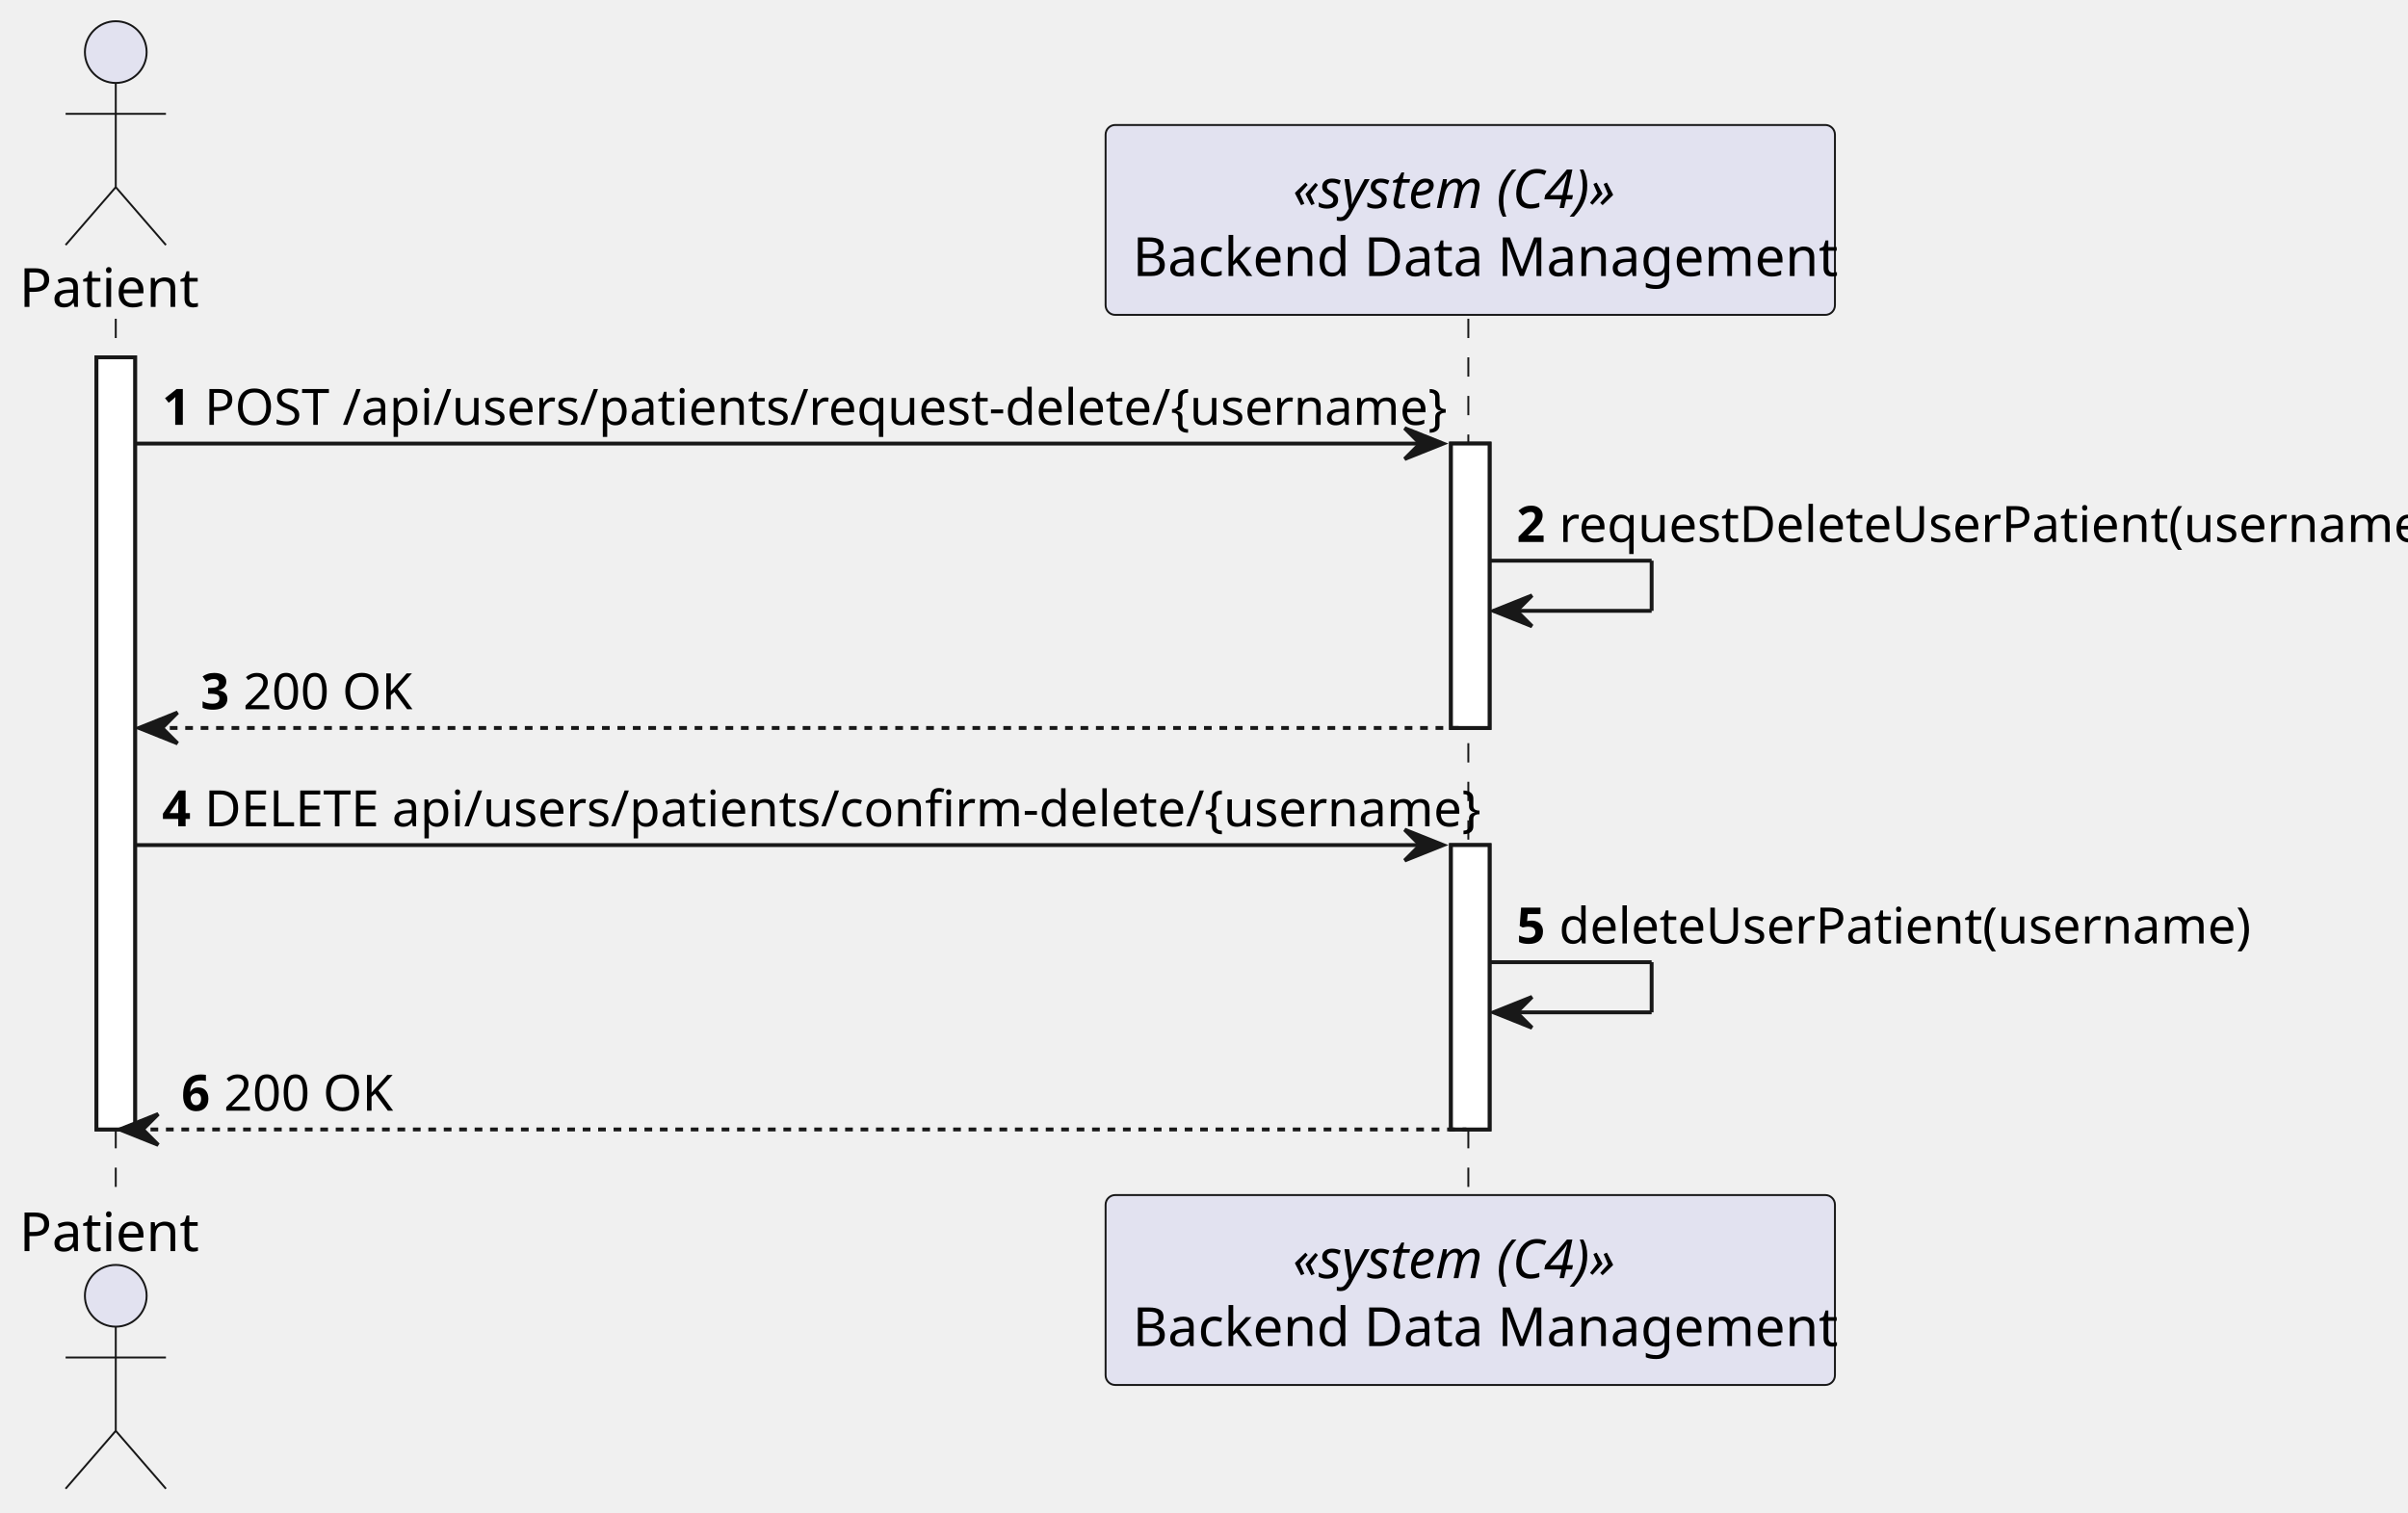
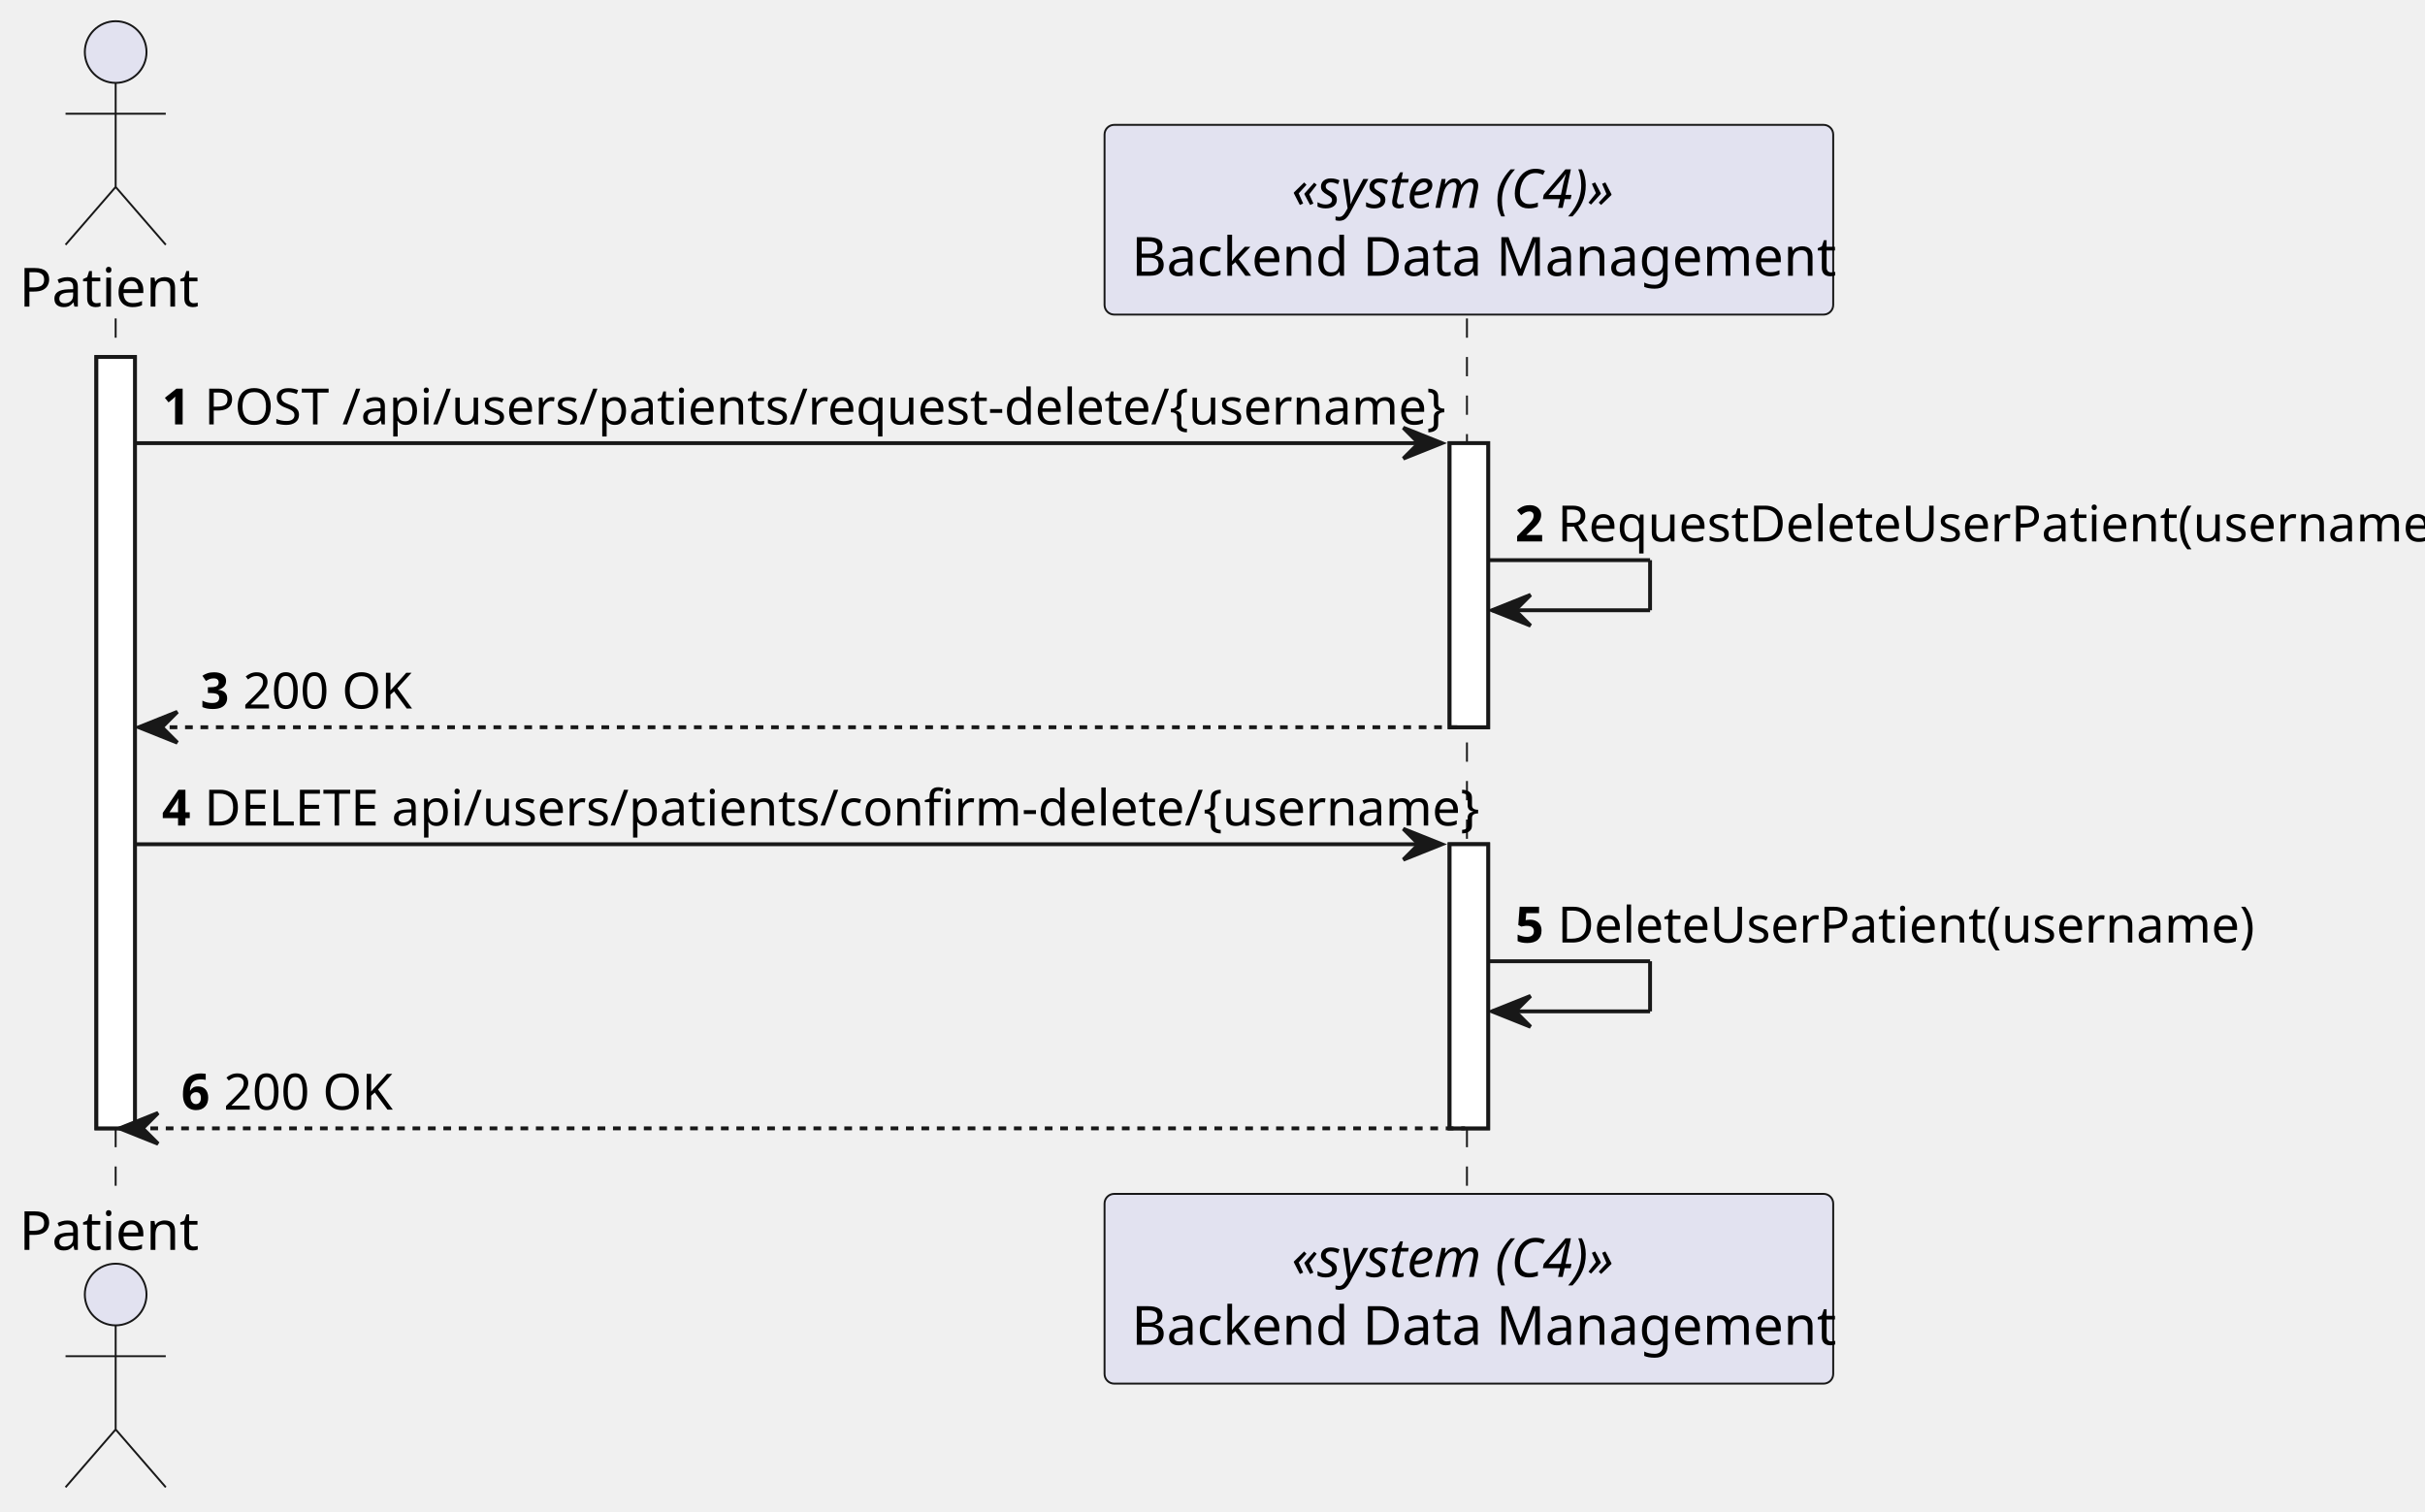
- <svg xmlns="http://www.w3.org/2000/svg" contentStyleType="text/css" height="392px" preserveAspectRatio="none" style="width:624px;height:392px;background:#FFFFFF;" version="1.1" viewBox="0 0 624 392" width="624px" zoomAndPan="magnify">
+ <svg xmlns="http://www.w3.org/2000/svg" contentStyleType="text/css" height="392px" preserveAspectRatio="none" style="width:629px;height:392px;background:#FFFFFF;" version="1.1" viewBox="0 0 629 392" width="629px" zoomAndPan="magnify">
  <defs />
  <g>
    <rect fill="#FFFFFF" height="200.109" style="stroke:#181818;stroke-width:1.0;" width="10" x="25" y="92.609" />
    <rect fill="#FFFFFF" height="73.703" style="stroke:#181818;stroke-width:1.0;" width="10" x="376" y="114.961" />
    <rect fill="#FFFFFF" height="73.703" style="stroke:#181818;stroke-width:1.0;" width="10" x="376" y="219.016" />
    <line style="stroke:#181818;stroke-width:0.5;stroke-dasharray:5.0,5.0;" x1="30" x2="30" y1="82.609" y2="310.719" />
    <line style="stroke:#181818;stroke-width:0.5;stroke-dasharray:5.0,5.0;" x1="380.5" x2="380.5" y1="82.609" y2="310.719" />
    <text fill="#000000" font-family="sans-serif" font-size="14" lengthAdjust="spacing" textLength="44" x="5" y="79.533">Patient</text>
    <ellipse cx="30" cy="13.5" fill="#E2E2F0" rx="8" ry="8" style="stroke:#181818;stroke-width:0.5;" />
    <path d="M30,21.5 L30,48.5 M17,29.5 L43,29.5 M30,48.5 L17,63.5 M30,48.5 L43,63.5 " fill="none" style="stroke:#181818;stroke-width:0.5;" />
    <text fill="#000000" font-family="sans-serif" font-size="14" lengthAdjust="spacing" textLength="44" x="5" y="324.252">Patient</text>
    <ellipse cx="30" cy="335.828" fill="#E2E2F0" rx="8" ry="8" style="stroke:#181818;stroke-width:0.5;" />
    <path d="M30,343.828 L30,370.828 M17,351.828 L43,351.828 M30,370.828 L17,385.828 M30,370.828 L43,385.828 " fill="none" style="stroke:#181818;stroke-width:0.5;" />
    <rect fill="#E2E2F0" height="49.219" rx="2.5" ry="2.5" style="stroke:#181818;stroke-width:0.5;" width="189" x="286.5" y="32.391" />
    <text fill="#000000" font-family="sans-serif" font-size="14" font-style="italic" lengthAdjust="spacing" textLength="92" x="335" y="53.924">«system (C4)»</text>
    <text fill="#000000" font-family="sans-serif" font-size="14" lengthAdjust="spacing" textLength="175" x="293.5" y="71.533">Backend Data Management</text>
    <rect fill="#E2E2F0" height="49.219" rx="2.5" ry="2.5" style="stroke:#181818;stroke-width:0.5;" width="189" x="286.5" y="309.719" />
    <text fill="#000000" font-family="sans-serif" font-size="14" font-style="italic" lengthAdjust="spacing" textLength="92" x="335" y="331.252">«system (C4)»</text>
    <text fill="#000000" font-family="sans-serif" font-size="14" lengthAdjust="spacing" textLength="175" x="293.5" y="348.861">Backend Data Management</text>
    <rect fill="#FFFFFF" height="200.109" style="stroke:#181818;stroke-width:1.0;" width="10" x="25" y="92.609" />
    <rect fill="#FFFFFF" height="73.703" style="stroke:#181818;stroke-width:1.0;" width="10" x="376" y="114.961" />
    <rect fill="#FFFFFF" height="73.703" style="stroke:#181818;stroke-width:1.0;" width="10" x="376" y="219.016" />
    <polygon fill="#181818" points="364,110.961,374,114.961,364,118.961,368,114.961" style="stroke:#181818;stroke-width:1.0;" />
    <line style="stroke:#181818;stroke-width:1.0;" x1="35" x2="370" y1="114.961" y2="114.961" />
    <text fill="#000000" font-family="sans-serif" font-size="13" font-weight="bold" lengthAdjust="spacing" textLength="7" x="42" y="110.105">1</text>
    <text fill="#000000" font-family="sans-serif" font-size="13" lengthAdjust="spacing" textLength="301" x="53" y="110.105">POST /api/users/patients/request-delete/{username}</text>
    <line style="stroke:#181818;stroke-width:1.0;" x1="386" x2="428" y1="145.312" y2="145.312" />
    <line style="stroke:#181818;stroke-width:1.0;" x1="428" x2="428" y1="145.312" y2="158.312" />
    <line style="stroke:#181818;stroke-width:1.0;" x1="387" x2="428" y1="158.312" y2="158.312" />
    <polygon fill="#181818" points="397,154.312,387,158.312,397,162.312,393,158.312" style="stroke:#181818;stroke-width:1.0;" />
    <text fill="#000000" font-family="sans-serif" font-size="13" font-weight="bold" lengthAdjust="spacing" textLength="7" x="393" y="140.456">2</text>
-     <text fill="#000000" font-family="sans-serif" font-size="13" lengthAdjust="spacing" textLength="213" x="404" y="140.456">requestDeleteUserPatient(username)</text>
+     <text fill="#000000" font-family="sans-serif" font-size="13" lengthAdjust="spacing" textLength="218" x="404" y="140.456">RequestDeleteUserPatient(username)</text>
    <polygon fill="#181818" points="46,184.664,36,188.664,46,192.664,42,188.664" style="stroke:#181818;stroke-width:1.0;" />
    <line style="stroke:#181818;stroke-width:1.0;stroke-dasharray:2.0,2.0;" x1="40" x2="380" y1="188.664" y2="188.664" />
    <text fill="#000000" font-family="sans-serif" font-size="13" font-weight="bold" lengthAdjust="spacing" textLength="7" x="52" y="183.808">3</text>
    <text fill="#000000" font-family="sans-serif" font-size="13" lengthAdjust="spacing" textLength="44" x="63" y="183.808">200 OK</text>
    <polygon fill="#181818" points="364,215.016,374,219.016,364,223.016,368,219.016" style="stroke:#181818;stroke-width:1.0;" />
    <line style="stroke:#181818;stroke-width:1.0;" x1="35" x2="370" y1="219.016" y2="219.016" />
    <text fill="#000000" font-family="sans-serif" font-size="13" font-weight="bold" lengthAdjust="spacing" textLength="7" x="42" y="214.159">4</text>
    <text fill="#000000" font-family="sans-serif" font-size="13" lengthAdjust="spacing" textLength="311" x="53" y="214.159">DELETE api/users/patients/confirm-delete/{username}</text>
    <line style="stroke:#181818;stroke-width:1.0;" x1="386" x2="428" y1="249.367" y2="249.367" />
    <line style="stroke:#181818;stroke-width:1.0;" x1="428" x2="428" y1="249.367" y2="262.367" />
    <line style="stroke:#181818;stroke-width:1.0;" x1="387" x2="428" y1="262.367" y2="262.367" />
    <polygon fill="#181818" points="397,258.367,387,262.367,397,266.367,393,262.367" style="stroke:#181818;stroke-width:1.0;" />
    <text fill="#000000" font-family="sans-serif" font-size="13" font-weight="bold" lengthAdjust="spacing" textLength="7" x="393" y="244.511">5</text>
-     <text fill="#000000" font-family="sans-serif" font-size="13" lengthAdjust="spacing" textLength="168" x="404" y="244.511">deleteUserPatient(username)</text>
+     <text fill="#000000" font-family="sans-serif" font-size="13" lengthAdjust="spacing" textLength="170" x="404" y="244.511">DeleteUserPatient(username)</text>
    <polygon fill="#181818" points="41,288.719,31,292.719,41,296.719,37,292.719" style="stroke:#181818;stroke-width:1.0;" />
    <line style="stroke:#181818;stroke-width:1.0;stroke-dasharray:2.0,2.0;" x1="35" x2="380" y1="292.719" y2="292.719" />
    <text fill="#000000" font-family="sans-serif" font-size="13" font-weight="bold" lengthAdjust="spacing" textLength="7" x="47" y="287.862">6</text>
    <text fill="#000000" font-family="sans-serif" font-size="13" lengthAdjust="spacing" textLength="44" x="58" y="287.862">200 OK</text>
  </g>
</svg>
